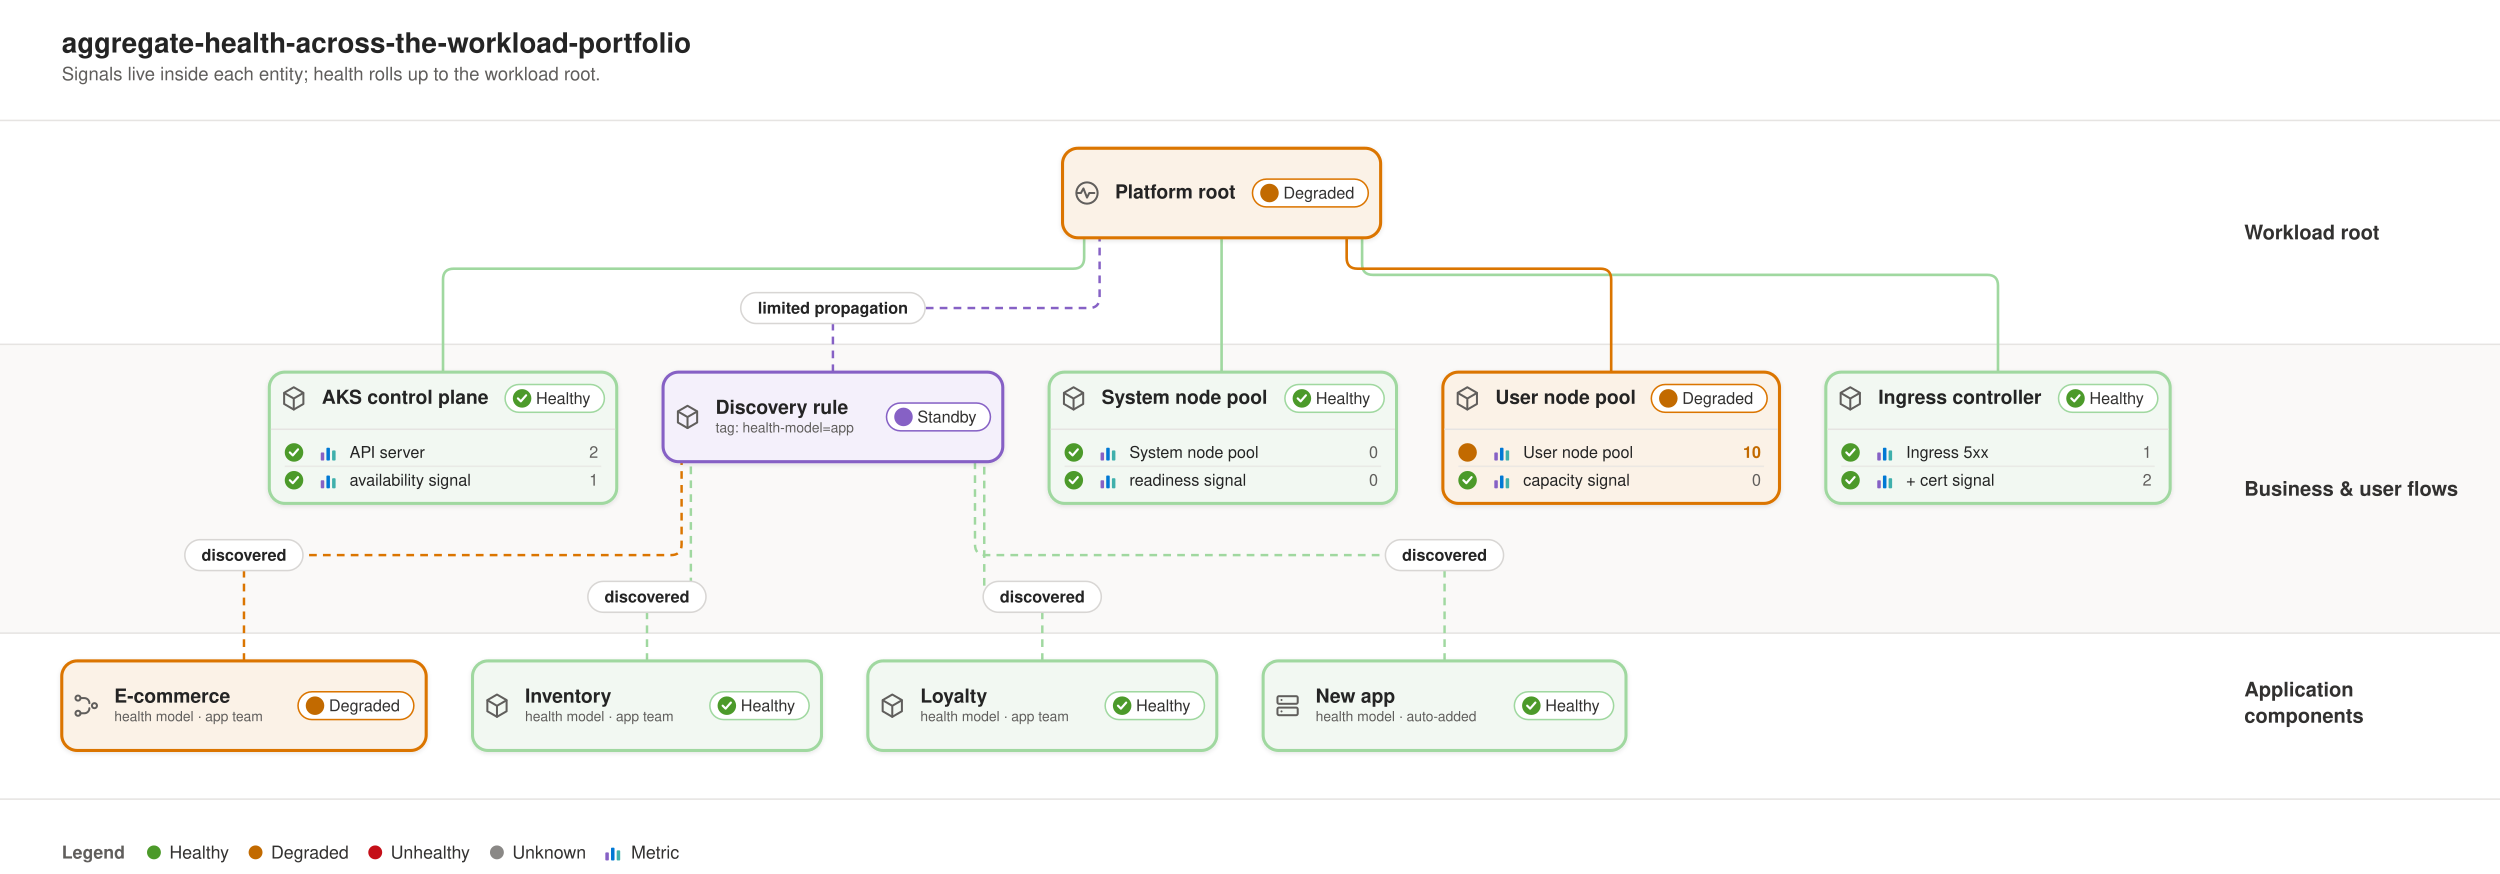
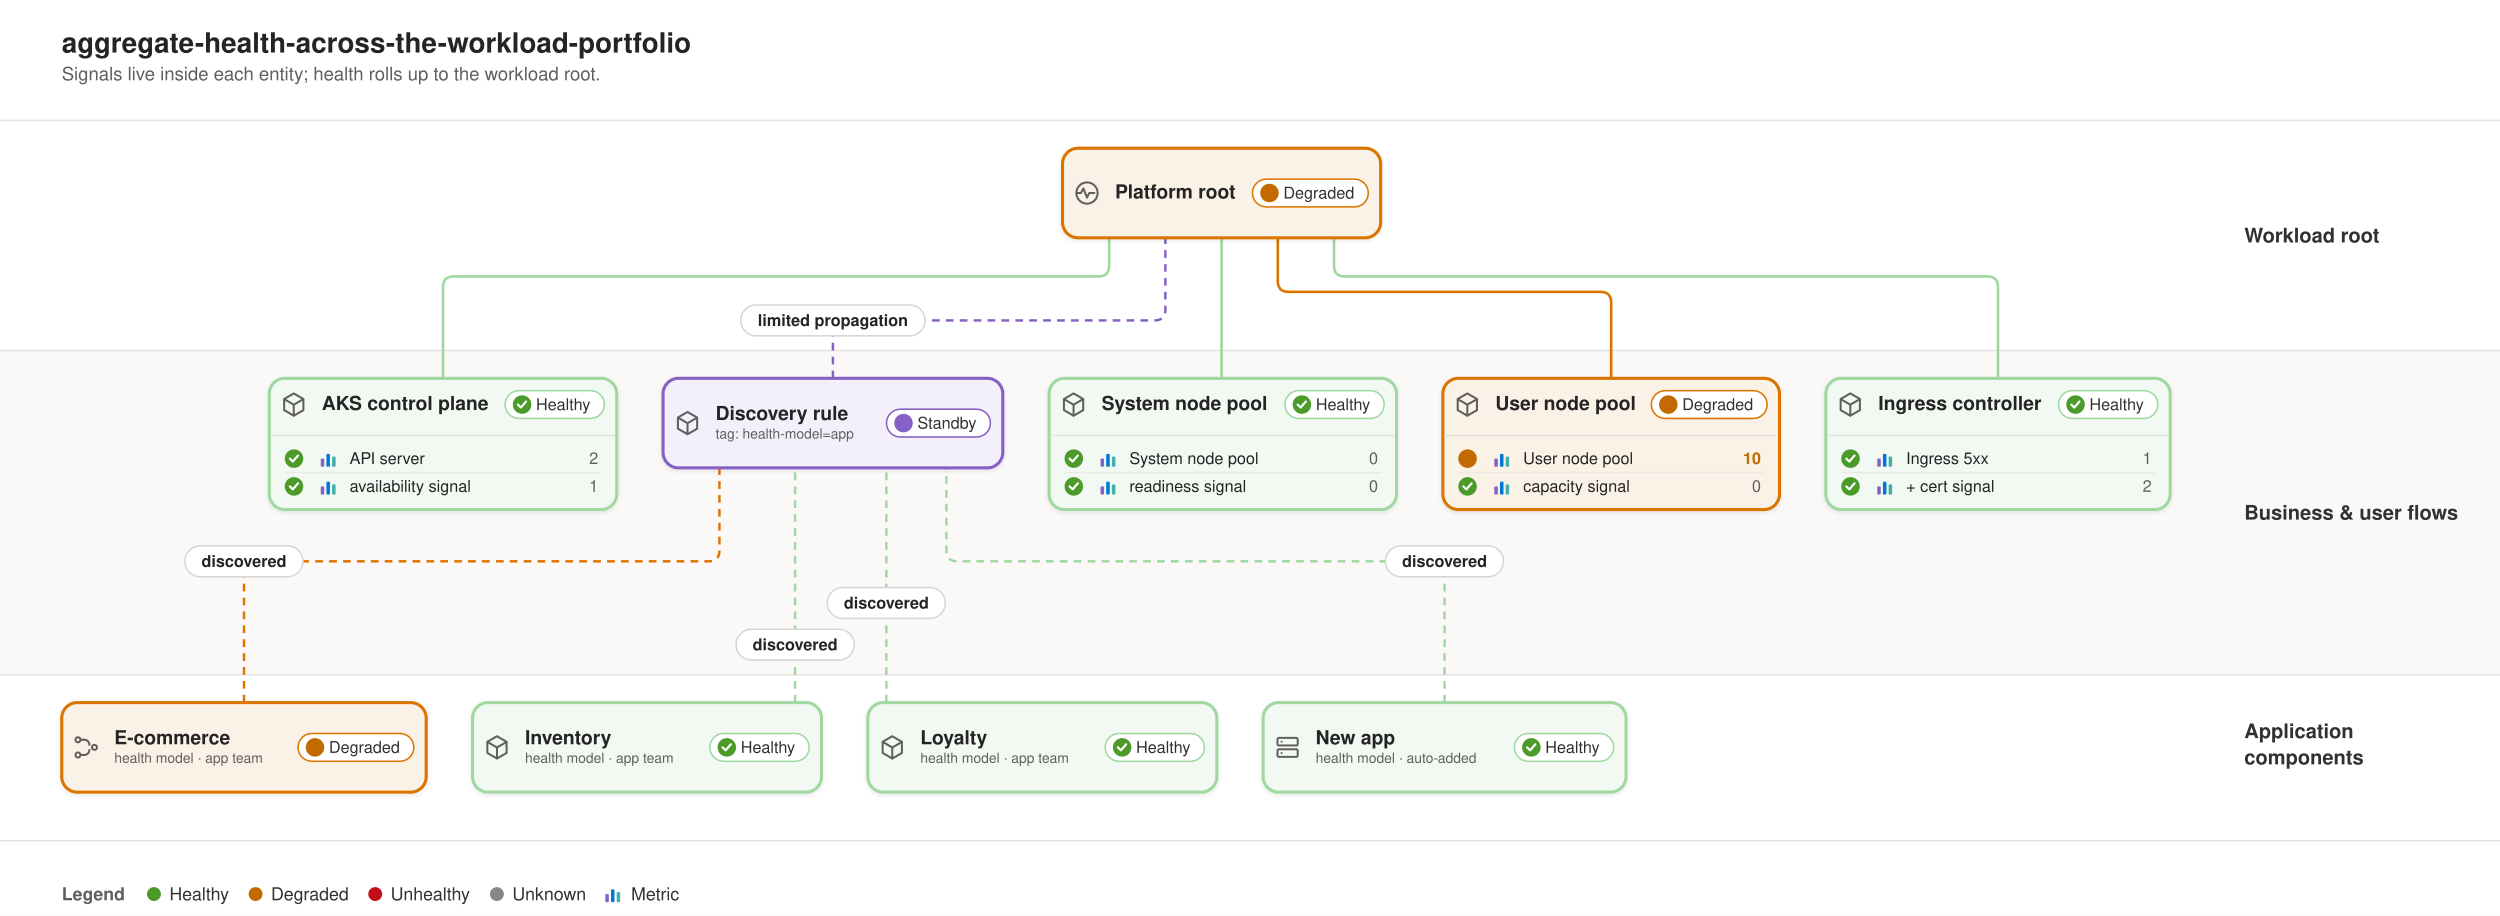
- <svg xmlns="http://www.w3.org/2000/svg" width="1619" height="566" viewBox="0 0 1619 566" font-family="Segoe UI, -apple-system, BlinkMacSystemFont, Helvetica, Arial, sans-serif">
+ <svg xmlns="http://www.w3.org/2000/svg" width="1619" height="593" viewBox="0 0 1619 593" font-family="Segoe UI, -apple-system, BlinkMacSystemFont, Helvetica, Arial, sans-serif">
  <defs>
    <filter id="cs" x="-20%" y="-20%" width="140%" height="140%">
      <feDropShadow dx="0" dy="1" stdDeviation="1.3" flood-color="#000" flood-opacity="0.1" />
    </filter>
  </defs>
-   <rect width="1619" height="566" fill="#ffffff" />
-   <rect x="0" y="78.0" width="1619" height="145.0" fill="#ffffff" />
+   <rect width="1619" height="593" fill="#ffffff" />
+   <rect x="0" y="78.0" width="1619" height="149.0" fill="#ffffff" />
  <line x1="0" y1="78.0" x2="1619" y2="78.0" stroke="#e6e4e2" />
-   <text x="1453.4" y="155.0" font-size="13" font-weight="700" fill="#323130">Workload root</text>
-   <rect x="0" y="223.0" width="1619" height="187.0" fill="#faf9f8" />
-   <line x1="0" y1="223.0" x2="1619" y2="223.0" stroke="#e6e4e2" />
-   <text x="1453.4" y="321.0" font-size="13" font-weight="700" fill="#323130">Business &amp; user flows</text>
-   <rect x="0" y="410.0" width="1619" height="90.0" fill="#ffffff" />
-   <line x1="0" y1="410.0" x2="1619" y2="410.0" stroke="#e6e4e2" />
-   <text x="1453.4" y="451.0" font-size="13" font-weight="700" fill="#323130">Application</text>
-   <text x="1453.4" y="468.0" font-size="13" font-weight="700" fill="#323130">components</text>
-   <line x1="0" y1="517.5" x2="1619" y2="517.5" stroke="#e6e4e2" />
+   <text x="1453.4" y="157.0" font-size="13" font-weight="700" fill="#323130">Workload root</text>
+   <rect x="0" y="227.0" width="1619" height="210.0" fill="#faf9f8" />
+   <line x1="0" y1="227.0" x2="1619" y2="227.0" stroke="#e6e4e2" />
+   <text x="1453.4" y="336.5" font-size="13" font-weight="700" fill="#323130">Business &amp; user flows</text>
+   <rect x="0" y="437.0" width="1619" height="90.0" fill="#ffffff" />
+   <line x1="0" y1="437.0" x2="1619" y2="437.0" stroke="#e6e4e2" />
+   <text x="1453.4" y="478.0" font-size="13" font-weight="700" fill="#323130">Application</text>
+   <text x="1453.4" y="495.0" font-size="13" font-weight="700" fill="#323130">components</text>
+   <line x1="0" y1="544.5" x2="1619" y2="544.5" stroke="#e6e4e2" />
  <text x="40" y="34" font-size="18" font-weight="700" fill="#242424">aggregate-health-across-the-workload-portfolio</text>
  <text x="40" y="52" font-size="12" fill="#605e5c">Signals live inside each entity; health rolls up to the workload root.</text>
-   <text x="40.0" y="556.0" font-size="11.5" font-weight="600" fill="#605e5c">Legend</text>
-   <circle cx="99.7" cy="552.0" r="4.5" fill="#4c9a2a" />
-   <text x="109.7" y="556.0" font-size="11.5" fill="#323130">Healthy</text>
-   <circle cx="165.5" cy="552.0" r="4.5" fill="#c26a00" />
-   <text x="175.5" y="556.0" font-size="11.5" fill="#323130">Degraded</text>
-   <circle cx="243.0" cy="552.0" r="4.5" fill="#c50f18" />
-   <text x="253.0" y="556.0" font-size="11.5" fill="#323130">Unhealthy</text>
-   <circle cx="321.8" cy="552.0" r="4.5" fill="#8a8886" />
-   <text x="331.8" y="556.0" font-size="11.5" fill="#323130">Unknown</text>
-   <g transform="translate(390.7,545.0) scale(0.875)">
+   <text x="40.0" y="583.0" font-size="11.5" font-weight="600" fill="#605e5c">Legend</text>
+   <circle cx="99.7" cy="579.0" r="4.5" fill="#4c9a2a" />
+   <text x="109.7" y="583.0" font-size="11.5" fill="#323130">Healthy</text>
+   <circle cx="165.5" cy="579.0" r="4.5" fill="#c26a00" />
+   <text x="175.5" y="583.0" font-size="11.5" fill="#323130">Degraded</text>
+   <circle cx="243.0" cy="579.0" r="4.5" fill="#c50f18" />
+   <text x="253.0" y="583.0" font-size="11.5" fill="#323130">Unhealthy</text>
+   <circle cx="321.8" cy="579.0" r="4.5" fill="#8a8886" />
+   <text x="331.8" y="583.0" font-size="11.5" fill="#323130">Unknown</text>
+   <g transform="translate(390.7,572.0) scale(0.875)">
    <rect x="1.5" y="8" width="2.6" height="6" rx="0.6" fill="#8661c5" />
    <rect x="5.7" y="4.5" width="2.6" height="9.5" rx="0.6" fill="#0078D4" />
    <rect x="9.9" y="6.5" width="2.6" height="7.5" rx="0.6" fill="#3fb0ac" />
  </g>
-   <text x="408.7" y="556.0" font-size="11.5" fill="#323130">Metric</text>
+   <text x="408.7" y="583.0" font-size="11.5" fill="#323130">Metric</text>
  <g transform="translate(40.0,0)">
    <g fill="none" stroke-linecap="butt" stroke-linejoin="round">
-       <path d="M246.9 241.0 L246.9 181.0 Q246.9 174.0 253.9 174.0 L655.1 174.0 Q662.1 174.0 662.1 167.0 L662.1 154.0" stroke="#a0d8a0" stroke-width="1.7" />
-       <path d="M751.1 241.0 L751.1 154.0" stroke="#a0d8a0" stroke-width="1.7" />
-       <path d="M1253.9 241.0 L1253.9 185.0 Q1253.9 178.0 1246.9 178.0 L849.1 178.0 Q842.1 178.0 842.1 171.0 L842.1 154.0" stroke="#a0d8a0" stroke-width="1.7" />
-       <path d="M1003.4 241.0 L1003.4 181.0 Q1003.4 174.0 996.4 174.0 L839.1 174.0 Q832.1 174.0 832.1 167.0 L832.1 154.0" stroke="#db7500" stroke-width="1.7" />
-       <path d="M118.0 428.0 L118.0 366.5 Q118.0 359.5 125.0 359.5 L394.4 359.5 Q401.4 359.5 401.4 352.5 L401.4 299.0" stroke="#db7500" stroke-width="1.6" stroke-dasharray="5 4" />
-       <path d="M379.0 428.0 L379.0 393.5 Q379.0 386.5 386.0 386.5 L400.4 386.5 Q407.4 386.5 407.4 379.5 L407.4 299.0" stroke="#a0d8a0" stroke-width="1.6" stroke-dasharray="5 4" />
-       <path d="M635.0 428.0 L635.0 393.5 Q635.0 386.5 628.0 386.5 L604.4 386.5 Q597.4 386.5 597.4 379.5 L597.4 299.0" stroke="#a0d8a0" stroke-width="1.6" stroke-dasharray="5 4" />
-       <path d="M895.5 428.0 L895.5 366.5 Q895.5 359.5 888.5 359.5 L598.4 359.5 Q591.4 359.5 591.4 352.5 L591.4 299.0" stroke="#a0d8a0" stroke-width="1.6" stroke-dasharray="5 4" />
-       <path d="M499.4 241.0 L499.4 206.5 Q499.4 199.5 506.4 199.5 L665.1 199.5 Q672.1 199.5 672.1 192.5 L672.1 154.0" stroke="#8661c5" stroke-width="1.6" stroke-dasharray="5 4" />
-     </g>
-     <g stroke="none">
-       <rect x="79.7" y="349.5" width="76.5" height="20" rx="10" fill="#ffffff" stroke="#d8d6d4" stroke-width="1" />
-       <text x="118.0" y="363.1" font-size="10.5" font-weight="600" fill="#242424" text-anchor="middle">discovered</text>
-     </g>
-     <g stroke="none">
-       <rect x="340.7" y="376.5" width="76.5" height="20" rx="10" fill="#ffffff" stroke="#d8d6d4" stroke-width="1" />
-       <text x="379.0" y="390.1" font-size="10.5" font-weight="600" fill="#242424" text-anchor="middle">discovered</text>
-     </g>
-     <g stroke="none">
-       <rect x="596.7" y="376.5" width="76.5" height="20" rx="10" fill="#ffffff" stroke="#d8d6d4" stroke-width="1" />
-       <text x="635.0" y="390.1" font-size="10.5" font-weight="600" fill="#242424" text-anchor="middle">discovered</text>
-     </g>
-     <g stroke="none">
-       <rect x="857.2" y="349.5" width="76.5" height="20" rx="10" fill="#ffffff" stroke="#d8d6d4" stroke-width="1" />
-       <text x="895.5" y="363.1" font-size="10.5" font-weight="600" fill="#242424" text-anchor="middle">discovered</text>
-     </g>
-     <g stroke="none">
-       <rect x="439.7" y="189.5" width="119.4" height="20" rx="10" fill="#ffffff" stroke="#d8d6d4" stroke-width="1" />
-       <text x="499.4" y="203.1" font-size="10.5" font-weight="600" fill="#242424" text-anchor="middle">limited propagation</text>
-     </g>
-     <g filter="url(#cs)">
-       <rect x="0.0" y="428.0" width="236" height="58" rx="10" fill="#fbf2e7" stroke="#db7500" stroke-width="2" />
-     </g>
-     <g transform="translate(6.0,447.16) scale(0.82)">
+       <path d="M474.9 455.0 L474.9 303.0" stroke="#a0d8a0" stroke-width="1.6" stroke-dasharray="5 4" />
+       <path d="M534.0 455.0 L534.0 303.0" stroke="#a0d8a0" stroke-width="1.6" stroke-dasharray="5 4" />
+       <path d="M895.5 455.0 L895.5 370.5 Q895.5 363.5 888.5 363.5 L579.9 363.5 Q572.9 363.5 572.9 356.5 L572.9 303.0" stroke="#a0d8a0" stroke-width="1.6" stroke-dasharray="5 4" />
+       <path d="M246.9 245.0 L246.9 186.0 Q246.9 179.0 253.9 179.0 L671.3 179.0 Q678.3 179.0 678.3 172.0 L678.3 154.0" stroke="#a0d8a0" stroke-width="1.7" />
+       <path d="M751.1 245.0 L751.1 154.0" stroke="#a0d8a0" stroke-width="1.7" />
+       <path d="M1253.9 245.0 L1253.9 186.0 Q1253.9 179.0 1246.9 179.0 L830.9 179.0 Q823.9 179.0 823.9 172.0 L823.9 154.0" stroke="#a0d8a0" stroke-width="1.7" />
+       <path d="M499.4 245.0 L499.4 214.5 Q499.4 207.5 506.4 207.5 L707.7 207.5 Q714.7 207.5 714.7 200.5 L714.7 154.0" stroke="#8661c5" stroke-width="1.6" stroke-dasharray="5 4" />
+       <path d="M118.0 455.0 L118.0 370.5 Q118.0 363.5 125.0 363.5 L418.9 363.5 Q425.9 363.5 425.9 356.5 L425.9 303.0" stroke="#db7500" stroke-width="1.6" stroke-dasharray="5 4" />
+       <path d="M1003.4 245.0 L1003.4 196.0 Q1003.4 189.0 996.4 189.0 L794.5 189.0 Q787.5 189.0 787.5 182.0 L787.5 154.0" stroke="#db7500" stroke-width="1.7" />
+     </g>
+     <g stroke="none">
+       <rect x="79.7" y="353.5" width="76.5" height="20" rx="10" fill="#ffffff" stroke="#d8d6d4" stroke-width="1" />
+       <text x="118.0" y="367.1" font-size="10.5" font-weight="600" fill="#242424" text-anchor="middle">discovered</text>
+     </g>
+     <g stroke="none">
+       <rect x="436.7" y="407.5" width="76.5" height="20" rx="10" fill="#ffffff" stroke="#d8d6d4" stroke-width="1" />
+       <text x="474.9" y="421.1" font-size="10.5" font-weight="600" fill="#242424" text-anchor="middle">discovered</text>
+     </g>
+     <g stroke="none">
+       <rect x="495.7" y="380.5" width="76.5" height="20" rx="10" fill="#ffffff" stroke="#d8d6d4" stroke-width="1" />
+       <text x="534.0" y="394.1" font-size="10.5" font-weight="600" fill="#242424" text-anchor="middle">discovered</text>
+     </g>
+     <g stroke="none">
+       <rect x="857.2" y="353.5" width="76.5" height="20" rx="10" fill="#ffffff" stroke="#d8d6d4" stroke-width="1" />
+       <text x="895.5" y="367.1" font-size="10.5" font-weight="600" fill="#242424" text-anchor="middle">discovered</text>
+     </g>
+     <g stroke="none">
+       <rect x="439.7" y="197.5" width="119.4" height="20" rx="10" fill="#ffffff" stroke="#d8d6d4" stroke-width="1" />
+       <text x="499.4" y="211.1" font-size="10.5" font-weight="600" fill="#242424" text-anchor="middle">limited propagation</text>
+     </g>
+     <g filter="url(#cs)">
+       <rect x="0.0" y="455.0" width="236" height="58" rx="10" fill="#fbf2e7" stroke="#db7500" stroke-width="2" />
+     </g>
+     <g transform="translate(6.0,474.16) scale(0.82)">
      <circle cx="5.5" cy="6" r="2" fill="none" stroke="#605e5c" stroke-width="1.6" stroke-linecap="round" stroke-linejoin="round" />
      <circle cx="5.5" cy="18" r="2" fill="none" stroke="#605e5c" stroke-width="1.6" stroke-linecap="round" stroke-linejoin="round" />
      <circle cx="18.5" cy="12" r="2" fill="none" stroke="#605e5c" stroke-width="1.6" stroke-linecap="round" stroke-linejoin="round" />
      <path d="M7.5 6h3a4 4 0 0 1 4 4M7.5 18h3a4 4 0 0 0 4-4" fill="none" stroke="#605e5c" stroke-width="1.6" stroke-linecap="round" stroke-linejoin="round" />
    </g>
-     <text x="34.0" y="455.0" font-size="12.5" font-weight="600" fill="#242424">E-commerce</text>
-     <text x="34.0" y="467.0" font-size="9" fill="#605e5c">health model · app team</text>
-     <rect x="153.0" y="448.00" width="75.0" height="18" rx="9" fill="#ffffff" stroke="#db7500" stroke-width="1" />
-     <circle cx="164.0" cy="457.0" r="6" fill="#c26a00" />
-     <text x="173.0" y="460.57" font-size="10.5" fill="#323130">Degraded</text>
-     <g filter="url(#cs)">
-       <rect x="389.4" y="241.0" width="220" height="58" rx="10" fill="#f4f0fb" stroke="#8661c5" stroke-width="2" />
-     </g>
-     <g transform="translate(395.4,260.16) scale(0.82)">
-       <path d="M12 3.2l7.6 4.4v8.8L12 20.8l-7.6-4.4V7.6z" fill="none" stroke="#605e5c" stroke-width="1.6" stroke-linecap="round" stroke-linejoin="round" />
-       <path d="M4.6 7.8l7.4 4.3 7.4-4.3M12 12.1v8.6" fill="none" stroke="#605e5c" stroke-width="1.6" stroke-linecap="round" stroke-linejoin="round" />
-     </g>
-     <text x="423.4" y="268.0" font-size="12.5" font-weight="600" fill="#242424">Discovery rule</text>
-     <text x="423.4" y="280.0" font-size="9" fill="#605e5c">tag: health-model=app</text>
-     <rect x="534.1" y="261.00" width="67.3" height="18" rx="9" fill="#ffffff" stroke="#8661c5" stroke-width="1" />
-     <circle cx="545.1" cy="270.0" r="6" fill="#8661c5" />
-     <text x="554.1" y="273.57" font-size="10.5" fill="#323130">Standby</text>
-     <g filter="url(#cs)">
-       <rect x="266.0" y="428.0" width="226" height="58" rx="10" fill="#f2f8f2" stroke="#a0d8a0" stroke-width="2" />
-     </g>
-     <g transform="translate(272.0,447.16) scale(0.82)">
-       <path d="M12 3.2l7.6 4.4v8.8L12 20.8l-7.6-4.4V7.6z" fill="none" stroke="#605e5c" stroke-width="1.6" stroke-linecap="round" stroke-linejoin="round" />
-       <path d="M4.6 7.8l7.4 4.3 7.4-4.3M12 12.1v8.6" fill="none" stroke="#605e5c" stroke-width="1.6" stroke-linecap="round" stroke-linejoin="round" />
-     </g>
-     <text x="300.0" y="455.0" font-size="12.5" font-weight="600" fill="#242424">Inventory</text>
-     <text x="300.0" y="467.0" font-size="9" fill="#605e5c">health model · app team</text>
-     <rect x="419.7" y="448.00" width="64.3" height="18" rx="9" fill="#ffffff" stroke="#a0d8a0" stroke-width="1" />
-     <circle cx="430.7" cy="457.0" r="6" fill="#4c9a2a" />
-     <path d="M428.0 457.0 l1.9 1.9 l3.4 -3.9" fill="none" stroke="#ffffff" stroke-width="1.4" stroke-linecap="round" stroke-linejoin="round" />
-     <text x="439.7" y="460.57" font-size="10.5" fill="#323130">Healthy</text>
-     <g filter="url(#cs)">
-       <rect x="522.0" y="428.0" width="226" height="58" rx="10" fill="#f2f8f2" stroke="#a0d8a0" stroke-width="2" />
-     </g>
-     <g transform="translate(528.0,447.16) scale(0.82)">
-       <path d="M12 3.2l7.6 4.4v8.8L12 20.8l-7.6-4.4V7.6z" fill="none" stroke="#605e5c" stroke-width="1.6" stroke-linecap="round" stroke-linejoin="round" />
-       <path d="M4.6 7.8l7.4 4.3 7.4-4.3M12 12.1v8.6" fill="none" stroke="#605e5c" stroke-width="1.6" stroke-linecap="round" stroke-linejoin="round" />
-     </g>
-     <text x="556.0" y="455.0" font-size="12.5" font-weight="600" fill="#242424">Loyalty</text>
-     <text x="556.0" y="467.0" font-size="9" fill="#605e5c">health model · app team</text>
-     <rect x="675.7" y="448.00" width="64.3" height="18" rx="9" fill="#ffffff" stroke="#a0d8a0" stroke-width="1" />
-     <circle cx="686.7" cy="457.0" r="6" fill="#4c9a2a" />
-     <path d="M684.0 457.0 l1.9 1.9 l3.4 -3.9" fill="none" stroke="#ffffff" stroke-width="1.4" stroke-linecap="round" stroke-linejoin="round" />
-     <text x="695.7" y="460.57" font-size="10.5" fill="#323130">Healthy</text>
-     <g filter="url(#cs)">
-       <rect x="778.0" y="428.0" width="235" height="58" rx="10" fill="#f2f8f2" stroke="#a0d8a0" stroke-width="2" />
-     </g>
-     <g transform="translate(784.0,447.16) scale(0.82)">
+     <text x="34.0" y="482.0" font-size="12.5" font-weight="600" fill="#242424">E-commerce</text>
+     <text x="34.0" y="494.0" font-size="9" fill="#605e5c">health model · app team</text>
+     <rect x="153.0" y="475.00" width="75.0" height="18" rx="9" fill="#ffffff" stroke="#db7500" stroke-width="1" />
+     <circle cx="164.0" cy="484.0" r="6" fill="#c26a00" />
+     <text x="173.0" y="487.57" font-size="10.5" fill="#323130">Degraded</text>
+     <g filter="url(#cs)">
+       <rect x="389.4" y="245.0" width="220" height="58" rx="10" fill="#f4f0fb" stroke="#8661c5" stroke-width="2" />
+     </g>
+     <g transform="translate(395.4,264.16) scale(0.82)">
+       <path d="M12 3.2l7.6 4.4v8.8L12 20.8l-7.6-4.4V7.6z" fill="none" stroke="#605e5c" stroke-width="1.6" stroke-linecap="round" stroke-linejoin="round" />
+       <path d="M4.6 7.8l7.4 4.3 7.4-4.3M12 12.1v8.6" fill="none" stroke="#605e5c" stroke-width="1.6" stroke-linecap="round" stroke-linejoin="round" />
+     </g>
+     <text x="423.4" y="272.0" font-size="12.5" font-weight="600" fill="#242424">Discovery rule</text>
+     <text x="423.4" y="284.0" font-size="9" fill="#605e5c">tag: health-model=app</text>
+     <rect x="534.1" y="265.00" width="67.3" height="18" rx="9" fill="#ffffff" stroke="#8661c5" stroke-width="1" />
+     <circle cx="545.1" cy="274.0" r="6" fill="#8661c5" />
+     <text x="554.1" y="277.57" font-size="10.5" fill="#323130">Standby</text>
+     <g filter="url(#cs)">
+       <rect x="266.0" y="455.0" width="226" height="58" rx="10" fill="#f2f8f2" stroke="#a0d8a0" stroke-width="2" />
+     </g>
+     <g transform="translate(272.0,474.16) scale(0.82)">
+       <path d="M12 3.2l7.6 4.4v8.8L12 20.8l-7.6-4.4V7.6z" fill="none" stroke="#605e5c" stroke-width="1.6" stroke-linecap="round" stroke-linejoin="round" />
+       <path d="M4.6 7.8l7.4 4.3 7.4-4.3M12 12.1v8.6" fill="none" stroke="#605e5c" stroke-width="1.6" stroke-linecap="round" stroke-linejoin="round" />
+     </g>
+     <text x="300.0" y="482.0" font-size="12.5" font-weight="600" fill="#242424">Inventory</text>
+     <text x="300.0" y="494.0" font-size="9" fill="#605e5c">health model · app team</text>
+     <rect x="419.7" y="475.00" width="64.3" height="18" rx="9" fill="#ffffff" stroke="#a0d8a0" stroke-width="1" />
+     <circle cx="430.7" cy="484.0" r="6" fill="#4c9a2a" />
+     <path d="M428.0 484.0 l1.9 1.9 l3.4 -3.9" fill="none" stroke="#ffffff" stroke-width="1.4" stroke-linecap="round" stroke-linejoin="round" />
+     <text x="439.7" y="487.57" font-size="10.5" fill="#323130">Healthy</text>
+     <g filter="url(#cs)">
+       <rect x="522.0" y="455.0" width="226" height="58" rx="10" fill="#f2f8f2" stroke="#a0d8a0" stroke-width="2" />
+     </g>
+     <g transform="translate(528.0,474.16) scale(0.82)">
+       <path d="M12 3.2l7.6 4.4v8.8L12 20.8l-7.6-4.4V7.6z" fill="none" stroke="#605e5c" stroke-width="1.6" stroke-linecap="round" stroke-linejoin="round" />
+       <path d="M4.6 7.8l7.4 4.3 7.4-4.3M12 12.1v8.6" fill="none" stroke="#605e5c" stroke-width="1.6" stroke-linecap="round" stroke-linejoin="round" />
+     </g>
+     <text x="556.0" y="482.0" font-size="12.5" font-weight="600" fill="#242424">Loyalty</text>
+     <text x="556.0" y="494.0" font-size="9" fill="#605e5c">health model · app team</text>
+     <rect x="675.7" y="475.00" width="64.3" height="18" rx="9" fill="#ffffff" stroke="#a0d8a0" stroke-width="1" />
+     <circle cx="686.7" cy="484.0" r="6" fill="#4c9a2a" />
+     <path d="M684.0 484.0 l1.9 1.9 l3.4 -3.9" fill="none" stroke="#ffffff" stroke-width="1.4" stroke-linecap="round" stroke-linejoin="round" />
+     <text x="695.7" y="487.57" font-size="10.5" fill="#323130">Healthy</text>
+     <g filter="url(#cs)">
+       <rect x="778.0" y="455.0" width="235" height="58" rx="10" fill="#f2f8f2" stroke="#a0d8a0" stroke-width="2" />
+     </g>
+     <g transform="translate(784.0,474.16) scale(0.82)">
      <rect x="4" y="4.5" width="16" height="6" rx="1.2" fill="none" stroke="#605e5c" stroke-width="1.6" stroke-linecap="round" stroke-linejoin="round" />
      <rect x="4" y="13.5" width="16" height="6" rx="1.2" fill="none" stroke="#605e5c" stroke-width="1.6" stroke-linecap="round" stroke-linejoin="round" />
      <path d="M7.2 7.5h.01M7.2 16.5h.01" fill="none" stroke="#605e5c" stroke-width="1.6" stroke-linecap="round" stroke-linejoin="round" />
    </g>
-     <text x="812.0" y="455.0" font-size="12.5" font-weight="600" fill="#242424">New app</text>
-     <text x="812.0" y="467.0" font-size="9" fill="#605e5c">health model · auto-added</text>
-     <rect x="940.7" y="448.00" width="64.3" height="18" rx="9" fill="#ffffff" stroke="#a0d8a0" stroke-width="1" />
-     <circle cx="951.7" cy="457.0" r="6" fill="#4c9a2a" />
-     <path d="M949.0 457.0 l1.9 1.9 l3.4 -3.9" fill="none" stroke="#ffffff" stroke-width="1.4" stroke-linecap="round" stroke-linejoin="round" />
-     <text x="960.7" y="460.57" font-size="10.5" fill="#323130">Healthy</text>
+     <text x="812.0" y="482.0" font-size="12.5" font-weight="600" fill="#242424">New app</text>
+     <text x="812.0" y="494.0" font-size="9" fill="#605e5c">health model · auto-added</text>
+     <rect x="940.7" y="475.00" width="64.3" height="18" rx="9" fill="#ffffff" stroke="#a0d8a0" stroke-width="1" />
+     <circle cx="951.7" cy="484.0" r="6" fill="#4c9a2a" />
+     <path d="M949.0 484.0 l1.9 1.9 l3.4 -3.9" fill="none" stroke="#ffffff" stroke-width="1.4" stroke-linecap="round" stroke-linejoin="round" />
+     <text x="960.7" y="487.57" font-size="10.5" fill="#323130">Healthy</text>
    <g filter="url(#cs)">
      <rect x="648.1" y="96.0" width="206" height="58" rx="10" fill="#fbf2e7" stroke="#db7500" stroke-width="2" />
    </g>
    <g transform="translate(654.1,115.16) scale(0.82)">
      <circle cx="12" cy="12" r="8.4" fill="none" stroke="#605e5c" stroke-width="1.6" stroke-linecap="round" stroke-linejoin="round" />
      <path d="M4.2 12h3l2-3.6 2.8 7.2 1.8-3.6h4" fill="none" stroke="#605e5c" stroke-width="1.6" stroke-linecap="round" stroke-linejoin="round" />
    </g>
    <text x="682.1" y="128.5" font-size="12.5" font-weight="600" fill="#242424">Platform root</text>
    <rect x="771.1" y="116.00" width="75.0" height="18" rx="9" fill="#ffffff" stroke="#db7500" stroke-width="1" />
    <circle cx="782.1" cy="125.0" r="6" fill="#c26a00" />
    <text x="791.1" y="128.57" font-size="10.5" fill="#323130">Degraded</text>
    <g filter="url(#cs)">
-       <rect x="134.4" y="241.0" width="225" height="85" rx="10" fill="#f2f8f2" stroke="#a0d8a0" stroke-width="2" />
-     </g>
-     <g transform="translate(140.4,248.16) scale(0.82)">
-       <path d="M12 3.2l7.6 4.4v8.8L12 20.8l-7.6-4.4V7.6z" fill="none" stroke="#605e5c" stroke-width="1.6" stroke-linecap="round" stroke-linejoin="round" />
-       <path d="M4.6 7.8l7.4 4.3 7.4-4.3M12 12.1v8.6" fill="none" stroke="#605e5c" stroke-width="1.6" stroke-linecap="round" stroke-linejoin="round" />
-     </g>
-     <text x="168.4" y="261.5" font-size="12.5" font-weight="600" fill="#242424">AKS control plane</text>
-     <rect x="287.1" y="249.00" width="64.3" height="18" rx="9" fill="#ffffff" stroke="#a0d8a0" stroke-width="1" />
-     <circle cx="298.1" cy="258.0" r="6" fill="#4c9a2a" />
-     <path d="M295.4 258.0 l1.9 1.9 l3.4 -3.9" fill="none" stroke="#ffffff" stroke-width="1.4" stroke-linecap="round" stroke-linejoin="round" />
-     <text x="307.1" y="261.57" font-size="10.5" fill="#323130">Healthy</text>
-     <line x1="135.4" y1="278.0" x2="358.4" y2="278.0" stroke="#e6e4e2" />
-     <circle cx="150.4" cy="293.0" r="6" fill="#4c9a2a" />
-     <path d="M147.7 293.0 l1.9 1.9 l3.4 -3.9" fill="none" stroke="#ffffff" stroke-width="1.4" stroke-linecap="round" stroke-linejoin="round" />
-     <g transform="translate(166.4,286.0) scale(0.875)">
-       <rect x="1.5" y="8" width="2.6" height="6" rx="0.6" fill="#8661c5" />
-       <rect x="5.7" y="4.5" width="2.6" height="9.5" rx="0.6" fill="#0078D4" />
-       <rect x="9.9" y="6.5" width="2.6" height="7.5" rx="0.6" fill="#3fb0ac" />
-     </g>
-     <text x="186.4" y="296.5" font-size="10.5" fill="#242424">API server</text>
-     <text x="347.4" y="296.5" font-size="10.5" font-weight="400" fill="#605e5c" text-anchor="end">2</text>
-     <line x1="144.4" y1="302.0" x2="349.4" y2="302.0" stroke="#e6e4e2" stroke-opacity="0.7" />
-     <circle cx="150.4" cy="311.0" r="6" fill="#4c9a2a" />
-     <path d="M147.7 311.0 l1.9 1.9 l3.4 -3.9" fill="none" stroke="#ffffff" stroke-width="1.4" stroke-linecap="round" stroke-linejoin="round" />
-     <g transform="translate(166.4,304.0) scale(0.875)">
-       <rect x="1.5" y="8" width="2.6" height="6" rx="0.6" fill="#8661c5" />
-       <rect x="5.7" y="4.5" width="2.6" height="9.5" rx="0.6" fill="#0078D4" />
-       <rect x="9.9" y="6.5" width="2.6" height="7.5" rx="0.6" fill="#3fb0ac" />
-     </g>
-     <text x="186.4" y="314.5" font-size="10.5" fill="#242424">availability signal</text>
-     <text x="347.4" y="314.5" font-size="10.5" font-weight="400" fill="#605e5c" text-anchor="end">1</text>
-     <g filter="url(#cs)">
-       <rect x="639.4" y="241.0" width="225" height="85" rx="10" fill="#f2f8f2" stroke="#a0d8a0" stroke-width="2" />
-     </g>
-     <g transform="translate(645.4,248.16) scale(0.82)">
-       <path d="M12 3.2l7.6 4.4v8.8L12 20.8l-7.6-4.4V7.6z" fill="none" stroke="#605e5c" stroke-width="1.6" stroke-linecap="round" stroke-linejoin="round" />
-       <path d="M4.6 7.8l7.4 4.3 7.4-4.3M12 12.1v8.6" fill="none" stroke="#605e5c" stroke-width="1.6" stroke-linecap="round" stroke-linejoin="round" />
-     </g>
-     <text x="673.4" y="261.5" font-size="12.5" font-weight="600" fill="#242424">System node pool</text>
-     <rect x="792.1" y="249.00" width="64.3" height="18" rx="9" fill="#ffffff" stroke="#a0d8a0" stroke-width="1" />
-     <circle cx="803.1" cy="258.0" r="6" fill="#4c9a2a" />
-     <path d="M800.4 258.0 l1.9 1.9 l3.4 -3.9" fill="none" stroke="#ffffff" stroke-width="1.4" stroke-linecap="round" stroke-linejoin="round" />
-     <text x="812.1" y="261.57" font-size="10.5" fill="#323130">Healthy</text>
-     <line x1="640.4" y1="278.0" x2="863.4" y2="278.0" stroke="#e6e4e2" />
-     <circle cx="655.4" cy="293.0" r="6" fill="#4c9a2a" />
-     <path d="M652.7 293.0 l1.9 1.9 l3.4 -3.9" fill="none" stroke="#ffffff" stroke-width="1.4" stroke-linecap="round" stroke-linejoin="round" />
-     <g transform="translate(671.4,286.0) scale(0.875)">
-       <rect x="1.5" y="8" width="2.6" height="6" rx="0.6" fill="#8661c5" />
-       <rect x="5.7" y="4.5" width="2.6" height="9.5" rx="0.6" fill="#0078D4" />
-       <rect x="9.9" y="6.5" width="2.6" height="7.5" rx="0.6" fill="#3fb0ac" />
-     </g>
-     <text x="691.4" y="296.5" font-size="10.5" fill="#242424">System node pool</text>
-     <text x="852.4" y="296.5" font-size="10.5" font-weight="400" fill="#605e5c" text-anchor="end">0</text>
-     <line x1="649.4" y1="302.0" x2="854.4" y2="302.0" stroke="#e6e4e2" stroke-opacity="0.7" />
-     <circle cx="655.4" cy="311.0" r="6" fill="#4c9a2a" />
-     <path d="M652.7 311.0 l1.9 1.9 l3.4 -3.9" fill="none" stroke="#ffffff" stroke-width="1.4" stroke-linecap="round" stroke-linejoin="round" />
-     <g transform="translate(671.4,304.0) scale(0.875)">
-       <rect x="1.5" y="8" width="2.6" height="6" rx="0.6" fill="#8661c5" />
-       <rect x="5.7" y="4.5" width="2.6" height="9.5" rx="0.6" fill="#0078D4" />
-       <rect x="9.9" y="6.5" width="2.6" height="7.5" rx="0.6" fill="#3fb0ac" />
-     </g>
-     <text x="691.4" y="314.5" font-size="10.5" fill="#242424">readiness signal</text>
-     <text x="852.4" y="314.5" font-size="10.5" font-weight="400" fill="#605e5c" text-anchor="end">0</text>
-     <g filter="url(#cs)">
-       <rect x="894.4" y="241.0" width="218" height="85" rx="10" fill="#fbf2e7" stroke="#db7500" stroke-width="2" />
-     </g>
-     <g transform="translate(900.4,248.16) scale(0.82)">
-       <path d="M12 3.2l7.6 4.4v8.8L12 20.8l-7.6-4.4V7.6z" fill="none" stroke="#605e5c" stroke-width="1.6" stroke-linecap="round" stroke-linejoin="round" />
-       <path d="M4.6 7.8l7.4 4.3 7.4-4.3M12 12.1v8.6" fill="none" stroke="#605e5c" stroke-width="1.6" stroke-linecap="round" stroke-linejoin="round" />
-     </g>
-     <text x="928.4" y="261.5" font-size="12.5" font-weight="600" fill="#242424">User node pool</text>
-     <rect x="1029.4" y="249.00" width="75.0" height="18" rx="9" fill="#ffffff" stroke="#db7500" stroke-width="1" />
-     <circle cx="1040.4" cy="258.0" r="6" fill="#c26a00" />
-     <text x="1049.4" y="261.57" font-size="10.5" fill="#323130">Degraded</text>
-     <line x1="895.4" y1="278.0" x2="1111.4" y2="278.0" stroke="#e6e4e2" />
-     <circle cx="910.4" cy="293.0" r="6" fill="#c26a00" />
-     <g transform="translate(926.4,286.0) scale(0.875)">
-       <rect x="1.5" y="8" width="2.6" height="6" rx="0.6" fill="#8661c5" />
-       <rect x="5.7" y="4.5" width="2.6" height="9.5" rx="0.6" fill="#0078D4" />
-       <rect x="9.9" y="6.5" width="2.6" height="7.5" rx="0.6" fill="#3fb0ac" />
-     </g>
-     <text x="946.4" y="296.5" font-size="10.5" fill="#242424">User node pool</text>
-     <text x="1100.4" y="296.5" font-size="10.5" font-weight="600" fill="#c26a00" text-anchor="end">10</text>
-     <line x1="904.4" y1="302.0" x2="1102.4" y2="302.0" stroke="#e6e4e2" stroke-opacity="0.7" />
-     <circle cx="910.4" cy="311.0" r="6" fill="#4c9a2a" />
-     <path d="M907.7 311.0 l1.9 1.9 l3.4 -3.9" fill="none" stroke="#ffffff" stroke-width="1.4" stroke-linecap="round" stroke-linejoin="round" />
-     <g transform="translate(926.4,304.0) scale(0.875)">
-       <rect x="1.5" y="8" width="2.6" height="6" rx="0.6" fill="#8661c5" />
-       <rect x="5.7" y="4.5" width="2.6" height="9.5" rx="0.6" fill="#0078D4" />
-       <rect x="9.9" y="6.5" width="2.6" height="7.5" rx="0.6" fill="#3fb0ac" />
-     </g>
-     <text x="946.4" y="314.5" font-size="10.5" fill="#242424">capacity signal</text>
-     <text x="1100.4" y="314.5" font-size="10.5" font-weight="400" fill="#605e5c" text-anchor="end">0</text>
-     <g filter="url(#cs)">
-       <rect x="1142.4" y="241.0" width="223" height="85" rx="10" fill="#f2f8f2" stroke="#a0d8a0" stroke-width="2" />
-     </g>
-     <g transform="translate(1148.4,248.16) scale(0.82)">
-       <path d="M12 3.2l7.6 4.4v8.8L12 20.8l-7.6-4.4V7.6z" fill="none" stroke="#605e5c" stroke-width="1.6" stroke-linecap="round" stroke-linejoin="round" />
-       <path d="M4.6 7.8l7.4 4.3 7.4-4.3M12 12.1v8.6" fill="none" stroke="#605e5c" stroke-width="1.6" stroke-linecap="round" stroke-linejoin="round" />
-     </g>
-     <text x="1176.4" y="261.5" font-size="12.5" font-weight="600" fill="#242424">Ingress controller</text>
-     <rect x="1293.1" y="249.00" width="64.3" height="18" rx="9" fill="#ffffff" stroke="#a0d8a0" stroke-width="1" />
-     <circle cx="1304.1" cy="258.0" r="6" fill="#4c9a2a" />
-     <path d="M1301.4 258.0 l1.9 1.9 l3.4 -3.9" fill="none" stroke="#ffffff" stroke-width="1.4" stroke-linecap="round" stroke-linejoin="round" />
-     <text x="1313.1" y="261.57" font-size="10.5" fill="#323130">Healthy</text>
-     <line x1="1143.4" y1="278.0" x2="1364.4" y2="278.0" stroke="#e6e4e2" />
-     <circle cx="1158.4" cy="293.0" r="6" fill="#4c9a2a" />
-     <path d="M1155.7 293.0 l1.9 1.9 l3.4 -3.9" fill="none" stroke="#ffffff" stroke-width="1.4" stroke-linecap="round" stroke-linejoin="round" />
-     <g transform="translate(1174.4,286.0) scale(0.875)">
-       <rect x="1.5" y="8" width="2.6" height="6" rx="0.6" fill="#8661c5" />
-       <rect x="5.7" y="4.5" width="2.6" height="9.5" rx="0.6" fill="#0078D4" />
-       <rect x="9.9" y="6.5" width="2.6" height="7.5" rx="0.6" fill="#3fb0ac" />
-     </g>
-     <text x="1194.4" y="296.5" font-size="10.5" fill="#242424">Ingress 5xx</text>
-     <text x="1353.4" y="296.5" font-size="10.5" font-weight="400" fill="#605e5c" text-anchor="end">1</text>
-     <line x1="1152.4" y1="302.0" x2="1355.4" y2="302.0" stroke="#e6e4e2" stroke-opacity="0.7" />
-     <circle cx="1158.4" cy="311.0" r="6" fill="#4c9a2a" />
-     <path d="M1155.7 311.0 l1.9 1.9 l3.4 -3.9" fill="none" stroke="#ffffff" stroke-width="1.4" stroke-linecap="round" stroke-linejoin="round" />
-     <g transform="translate(1174.4,304.0) scale(0.875)">
-       <rect x="1.5" y="8" width="2.6" height="6" rx="0.6" fill="#8661c5" />
-       <rect x="5.7" y="4.5" width="2.6" height="9.5" rx="0.6" fill="#0078D4" />
-       <rect x="9.9" y="6.5" width="2.6" height="7.5" rx="0.6" fill="#3fb0ac" />
-     </g>
-     <text x="1194.4" y="314.5" font-size="10.5" fill="#242424">+ cert signal</text>
-     <text x="1353.4" y="314.5" font-size="10.5" font-weight="400" fill="#605e5c" text-anchor="end">2</text>
+       <rect x="134.4" y="245.0" width="225" height="85" rx="10" fill="#f2f8f2" stroke="#a0d8a0" stroke-width="2" />
+     </g>
+     <g transform="translate(140.4,252.16) scale(0.82)">
+       <path d="M12 3.2l7.6 4.4v8.8L12 20.8l-7.6-4.4V7.6z" fill="none" stroke="#605e5c" stroke-width="1.6" stroke-linecap="round" stroke-linejoin="round" />
+       <path d="M4.6 7.8l7.4 4.3 7.4-4.3M12 12.1v8.6" fill="none" stroke="#605e5c" stroke-width="1.6" stroke-linecap="round" stroke-linejoin="round" />
+     </g>
+     <text x="168.4" y="265.5" font-size="12.5" font-weight="600" fill="#242424">AKS control plane</text>
+     <rect x="287.1" y="253.00" width="64.3" height="18" rx="9" fill="#ffffff" stroke="#a0d8a0" stroke-width="1" />
+     <circle cx="298.1" cy="262.0" r="6" fill="#4c9a2a" />
+     <path d="M295.4 262.0 l1.9 1.9 l3.4 -3.9" fill="none" stroke="#ffffff" stroke-width="1.4" stroke-linecap="round" stroke-linejoin="round" />
+     <text x="307.1" y="265.57" font-size="10.5" fill="#323130">Healthy</text>
+     <line x1="135.4" y1="282.0" x2="358.4" y2="282.0" stroke="#e6e4e2" />
+     <circle cx="150.4" cy="297.0" r="6" fill="#4c9a2a" />
+     <path d="M147.7 297.0 l1.9 1.9 l3.4 -3.9" fill="none" stroke="#ffffff" stroke-width="1.4" stroke-linecap="round" stroke-linejoin="round" />
+     <g transform="translate(166.4,290.0) scale(0.875)">
+       <rect x="1.5" y="8" width="2.6" height="6" rx="0.6" fill="#8661c5" />
+       <rect x="5.7" y="4.5" width="2.6" height="9.5" rx="0.6" fill="#0078D4" />
+       <rect x="9.9" y="6.5" width="2.6" height="7.5" rx="0.6" fill="#3fb0ac" />
+     </g>
+     <text x="186.4" y="300.5" font-size="10.5" fill="#242424">API server</text>
+     <text x="347.4" y="300.5" font-size="10.5" font-weight="400" fill="#605e5c" text-anchor="end">2</text>
+     <line x1="144.4" y1="306.0" x2="349.4" y2="306.0" stroke="#e6e4e2" stroke-opacity="0.7" />
+     <circle cx="150.4" cy="315.0" r="6" fill="#4c9a2a" />
+     <path d="M147.7 315.0 l1.9 1.9 l3.4 -3.9" fill="none" stroke="#ffffff" stroke-width="1.4" stroke-linecap="round" stroke-linejoin="round" />
+     <g transform="translate(166.4,308.0) scale(0.875)">
+       <rect x="1.5" y="8" width="2.6" height="6" rx="0.6" fill="#8661c5" />
+       <rect x="5.7" y="4.5" width="2.6" height="9.5" rx="0.6" fill="#0078D4" />
+       <rect x="9.9" y="6.5" width="2.6" height="7.5" rx="0.6" fill="#3fb0ac" />
+     </g>
+     <text x="186.4" y="318.5" font-size="10.5" fill="#242424">availability signal</text>
+     <text x="347.4" y="318.5" font-size="10.5" font-weight="400" fill="#605e5c" text-anchor="end">1</text>
+     <g filter="url(#cs)">
+       <rect x="639.4" y="245.0" width="225" height="85" rx="10" fill="#f2f8f2" stroke="#a0d8a0" stroke-width="2" />
+     </g>
+     <g transform="translate(645.4,252.16) scale(0.82)">
+       <path d="M12 3.2l7.6 4.4v8.8L12 20.8l-7.6-4.4V7.6z" fill="none" stroke="#605e5c" stroke-width="1.6" stroke-linecap="round" stroke-linejoin="round" />
+       <path d="M4.6 7.8l7.4 4.3 7.4-4.3M12 12.1v8.6" fill="none" stroke="#605e5c" stroke-width="1.6" stroke-linecap="round" stroke-linejoin="round" />
+     </g>
+     <text x="673.4" y="265.5" font-size="12.5" font-weight="600" fill="#242424">System node pool</text>
+     <rect x="792.1" y="253.00" width="64.3" height="18" rx="9" fill="#ffffff" stroke="#a0d8a0" stroke-width="1" />
+     <circle cx="803.1" cy="262.0" r="6" fill="#4c9a2a" />
+     <path d="M800.4 262.0 l1.9 1.9 l3.4 -3.9" fill="none" stroke="#ffffff" stroke-width="1.4" stroke-linecap="round" stroke-linejoin="round" />
+     <text x="812.1" y="265.57" font-size="10.5" fill="#323130">Healthy</text>
+     <line x1="640.4" y1="282.0" x2="863.4" y2="282.0" stroke="#e6e4e2" />
+     <circle cx="655.4" cy="297.0" r="6" fill="#4c9a2a" />
+     <path d="M652.7 297.0 l1.9 1.9 l3.4 -3.9" fill="none" stroke="#ffffff" stroke-width="1.4" stroke-linecap="round" stroke-linejoin="round" />
+     <g transform="translate(671.4,290.0) scale(0.875)">
+       <rect x="1.5" y="8" width="2.6" height="6" rx="0.6" fill="#8661c5" />
+       <rect x="5.7" y="4.5" width="2.6" height="9.5" rx="0.6" fill="#0078D4" />
+       <rect x="9.9" y="6.5" width="2.6" height="7.5" rx="0.6" fill="#3fb0ac" />
+     </g>
+     <text x="691.4" y="300.5" font-size="10.5" fill="#242424">System node pool</text>
+     <text x="852.4" y="300.5" font-size="10.5" font-weight="400" fill="#605e5c" text-anchor="end">0</text>
+     <line x1="649.4" y1="306.0" x2="854.4" y2="306.0" stroke="#e6e4e2" stroke-opacity="0.7" />
+     <circle cx="655.4" cy="315.0" r="6" fill="#4c9a2a" />
+     <path d="M652.7 315.0 l1.9 1.9 l3.4 -3.9" fill="none" stroke="#ffffff" stroke-width="1.4" stroke-linecap="round" stroke-linejoin="round" />
+     <g transform="translate(671.4,308.0) scale(0.875)">
+       <rect x="1.5" y="8" width="2.6" height="6" rx="0.6" fill="#8661c5" />
+       <rect x="5.7" y="4.5" width="2.6" height="9.5" rx="0.6" fill="#0078D4" />
+       <rect x="9.9" y="6.5" width="2.6" height="7.5" rx="0.6" fill="#3fb0ac" />
+     </g>
+     <text x="691.4" y="318.5" font-size="10.5" fill="#242424">readiness signal</text>
+     <text x="852.4" y="318.5" font-size="10.5" font-weight="400" fill="#605e5c" text-anchor="end">0</text>
+     <g filter="url(#cs)">
+       <rect x="894.4" y="245.0" width="218" height="85" rx="10" fill="#fbf2e7" stroke="#db7500" stroke-width="2" />
+     </g>
+     <g transform="translate(900.4,252.16) scale(0.82)">
+       <path d="M12 3.2l7.6 4.4v8.8L12 20.8l-7.6-4.4V7.6z" fill="none" stroke="#605e5c" stroke-width="1.6" stroke-linecap="round" stroke-linejoin="round" />
+       <path d="M4.6 7.8l7.4 4.3 7.4-4.3M12 12.1v8.6" fill="none" stroke="#605e5c" stroke-width="1.6" stroke-linecap="round" stroke-linejoin="round" />
+     </g>
+     <text x="928.4" y="265.5" font-size="12.5" font-weight="600" fill="#242424">User node pool</text>
+     <rect x="1029.4" y="253.00" width="75.0" height="18" rx="9" fill="#ffffff" stroke="#db7500" stroke-width="1" />
+     <circle cx="1040.4" cy="262.0" r="6" fill="#c26a00" />
+     <text x="1049.4" y="265.57" font-size="10.5" fill="#323130">Degraded</text>
+     <line x1="895.4" y1="282.0" x2="1111.4" y2="282.0" stroke="#e6e4e2" />
+     <circle cx="910.4" cy="297.0" r="6" fill="#c26a00" />
+     <g transform="translate(926.4,290.0) scale(0.875)">
+       <rect x="1.5" y="8" width="2.6" height="6" rx="0.6" fill="#8661c5" />
+       <rect x="5.7" y="4.5" width="2.6" height="9.5" rx="0.6" fill="#0078D4" />
+       <rect x="9.9" y="6.5" width="2.6" height="7.5" rx="0.6" fill="#3fb0ac" />
+     </g>
+     <text x="946.4" y="300.5" font-size="10.5" fill="#242424">User node pool</text>
+     <text x="1100.4" y="300.5" font-size="10.5" font-weight="600" fill="#c26a00" text-anchor="end">10</text>
+     <line x1="904.4" y1="306.0" x2="1102.4" y2="306.0" stroke="#e6e4e2" stroke-opacity="0.7" />
+     <circle cx="910.4" cy="315.0" r="6" fill="#4c9a2a" />
+     <path d="M907.7 315.0 l1.9 1.9 l3.4 -3.9" fill="none" stroke="#ffffff" stroke-width="1.4" stroke-linecap="round" stroke-linejoin="round" />
+     <g transform="translate(926.4,308.0) scale(0.875)">
+       <rect x="1.5" y="8" width="2.6" height="6" rx="0.6" fill="#8661c5" />
+       <rect x="5.7" y="4.5" width="2.6" height="9.5" rx="0.6" fill="#0078D4" />
+       <rect x="9.9" y="6.5" width="2.6" height="7.5" rx="0.6" fill="#3fb0ac" />
+     </g>
+     <text x="946.4" y="318.5" font-size="10.5" fill="#242424">capacity signal</text>
+     <text x="1100.4" y="318.5" font-size="10.5" font-weight="400" fill="#605e5c" text-anchor="end">0</text>
+     <g filter="url(#cs)">
+       <rect x="1142.4" y="245.0" width="223" height="85" rx="10" fill="#f2f8f2" stroke="#a0d8a0" stroke-width="2" />
+     </g>
+     <g transform="translate(1148.4,252.16) scale(0.82)">
+       <path d="M12 3.2l7.6 4.4v8.8L12 20.8l-7.6-4.4V7.6z" fill="none" stroke="#605e5c" stroke-width="1.6" stroke-linecap="round" stroke-linejoin="round" />
+       <path d="M4.6 7.8l7.4 4.3 7.4-4.3M12 12.1v8.6" fill="none" stroke="#605e5c" stroke-width="1.6" stroke-linecap="round" stroke-linejoin="round" />
+     </g>
+     <text x="1176.4" y="265.5" font-size="12.5" font-weight="600" fill="#242424">Ingress controller</text>
+     <rect x="1293.1" y="253.00" width="64.3" height="18" rx="9" fill="#ffffff" stroke="#a0d8a0" stroke-width="1" />
+     <circle cx="1304.1" cy="262.0" r="6" fill="#4c9a2a" />
+     <path d="M1301.4 262.0 l1.9 1.9 l3.4 -3.9" fill="none" stroke="#ffffff" stroke-width="1.4" stroke-linecap="round" stroke-linejoin="round" />
+     <text x="1313.1" y="265.57" font-size="10.5" fill="#323130">Healthy</text>
+     <line x1="1143.4" y1="282.0" x2="1364.4" y2="282.0" stroke="#e6e4e2" />
+     <circle cx="1158.4" cy="297.0" r="6" fill="#4c9a2a" />
+     <path d="M1155.7 297.0 l1.9 1.9 l3.4 -3.9" fill="none" stroke="#ffffff" stroke-width="1.4" stroke-linecap="round" stroke-linejoin="round" />
+     <g transform="translate(1174.4,290.0) scale(0.875)">
+       <rect x="1.5" y="8" width="2.6" height="6" rx="0.6" fill="#8661c5" />
+       <rect x="5.7" y="4.5" width="2.6" height="9.5" rx="0.6" fill="#0078D4" />
+       <rect x="9.9" y="6.5" width="2.6" height="7.5" rx="0.6" fill="#3fb0ac" />
+     </g>
+     <text x="1194.4" y="300.5" font-size="10.5" fill="#242424">Ingress 5xx</text>
+     <text x="1353.4" y="300.5" font-size="10.5" font-weight="400" fill="#605e5c" text-anchor="end">1</text>
+     <line x1="1152.4" y1="306.0" x2="1355.4" y2="306.0" stroke="#e6e4e2" stroke-opacity="0.7" />
+     <circle cx="1158.4" cy="315.0" r="6" fill="#4c9a2a" />
+     <path d="M1155.7 315.0 l1.9 1.9 l3.4 -3.9" fill="none" stroke="#ffffff" stroke-width="1.4" stroke-linecap="round" stroke-linejoin="round" />
+     <g transform="translate(1174.4,308.0) scale(0.875)">
+       <rect x="1.5" y="8" width="2.6" height="6" rx="0.6" fill="#8661c5" />
+       <rect x="5.7" y="4.5" width="2.6" height="9.5" rx="0.6" fill="#0078D4" />
+       <rect x="9.9" y="6.5" width="2.6" height="7.5" rx="0.6" fill="#3fb0ac" />
+     </g>
+     <text x="1194.4" y="318.5" font-size="10.5" fill="#242424">+ cert signal</text>
+     <text x="1353.4" y="318.5" font-size="10.5" font-weight="400" fill="#605e5c" text-anchor="end">2</text>
  </g>
</svg>
